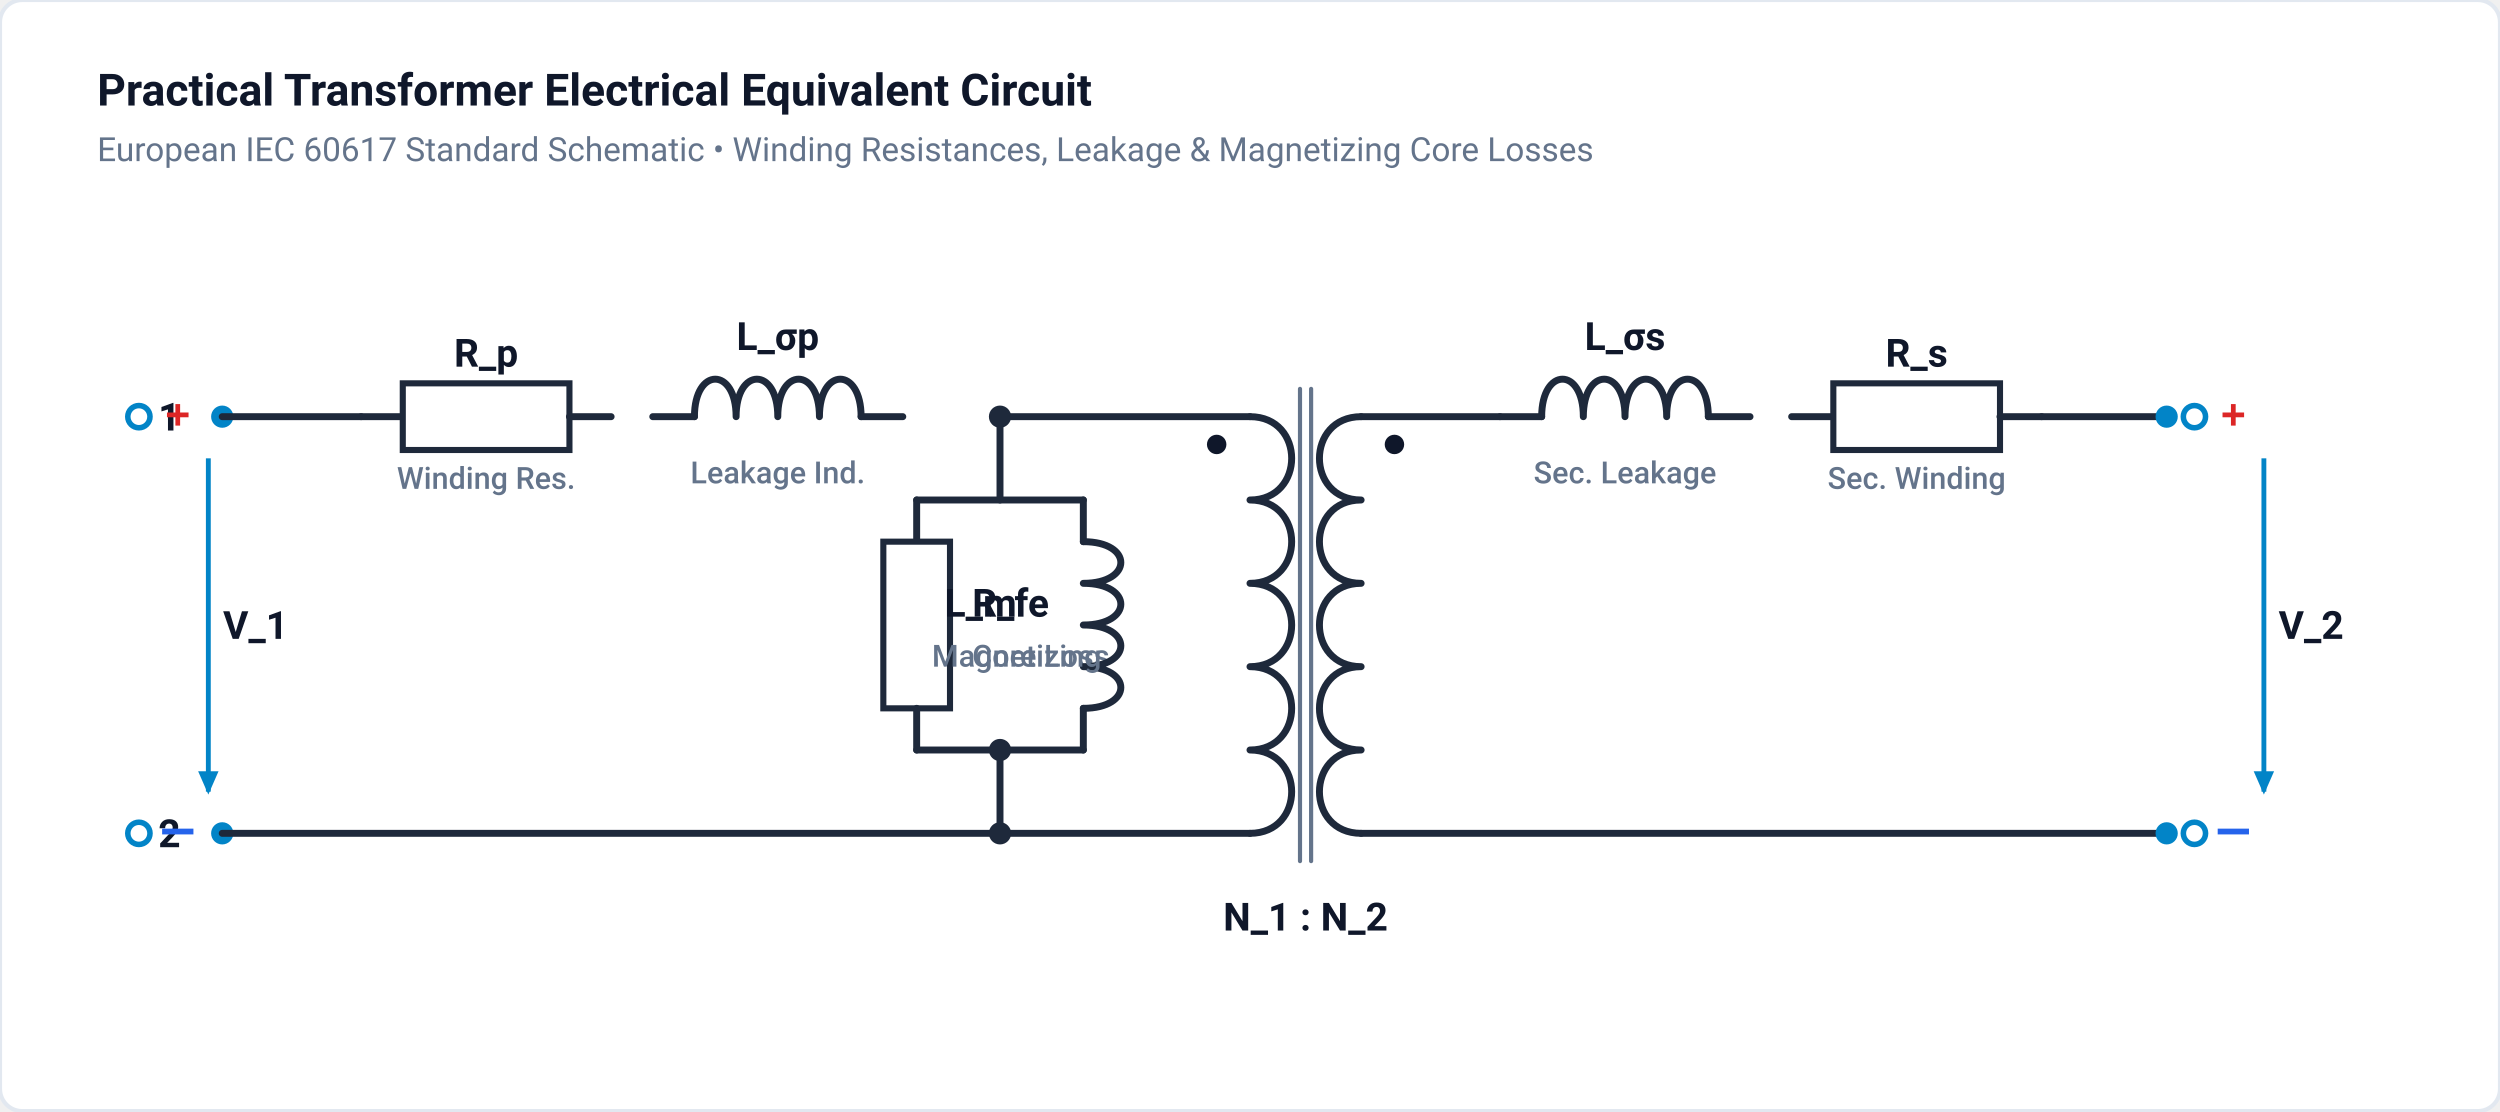
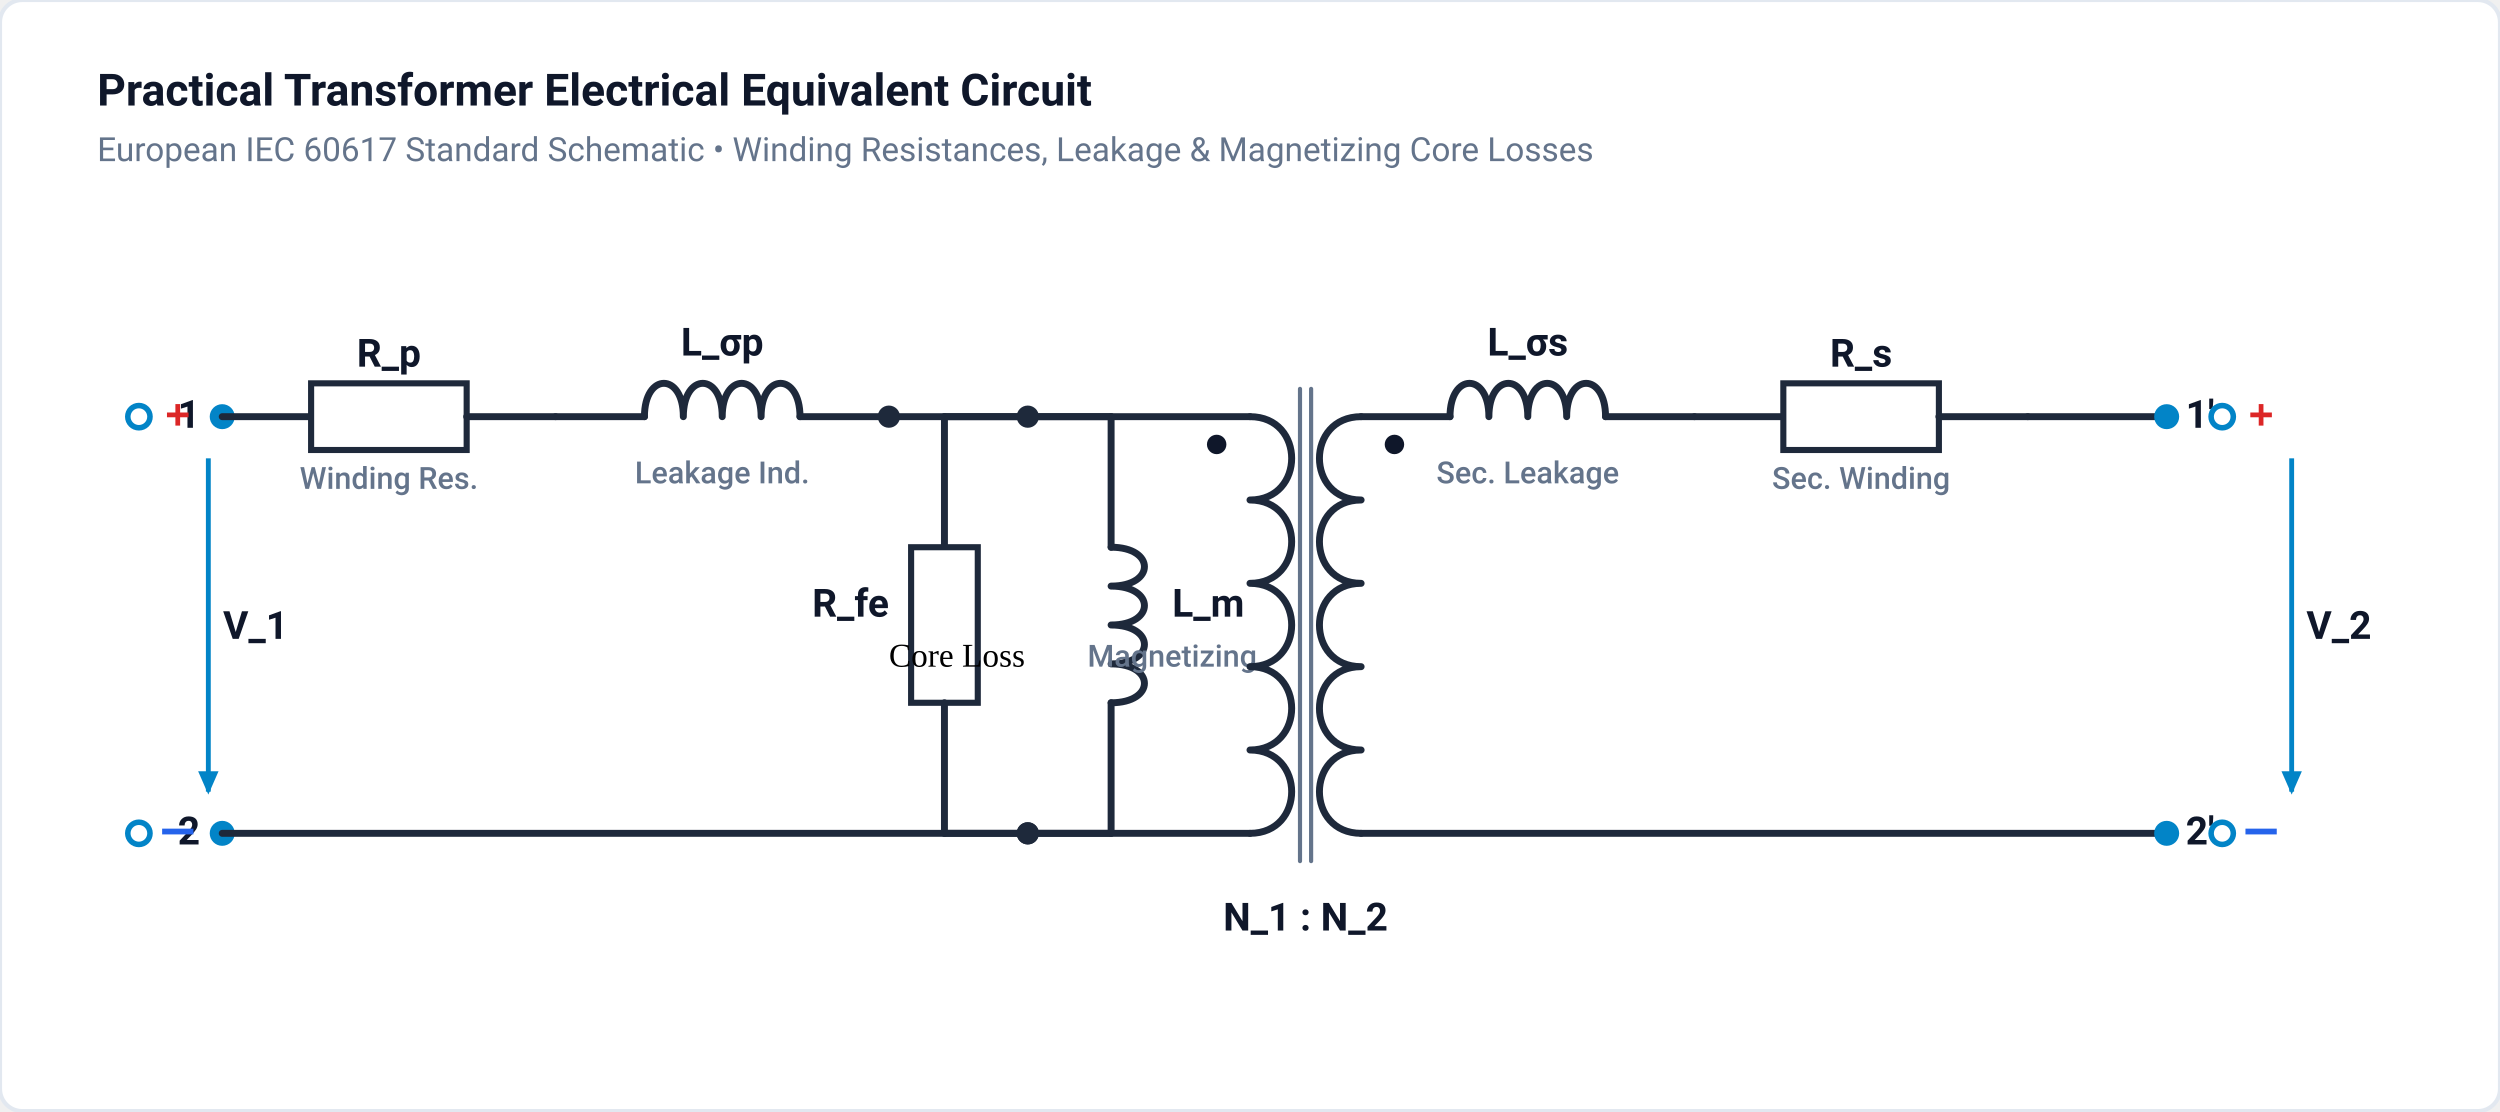
<svg xmlns="http://www.w3.org/2000/svg" viewBox="0 0 900 400" width="100%" height="100%">
  <defs>
    <style>
      .wire { stroke: #1e293b; stroke-width: 2.5; stroke-linecap: round; stroke-linejoin: round; fill: none; }
      .wire-thin { stroke: #64748b; stroke-width: 1.5; stroke-linecap: round; stroke-linejoin: round; fill: none; }
      .wire-dashed { stroke: #0284c7; stroke-width: 2; stroke-dasharray: 5,4; fill: none; }
      .wire-gnd { stroke: #1e293b; stroke-width: 2.5; stroke-linecap: round; }
      .junction { fill: #1e293b; }
      .label { font-family: -apple-system, BlinkMacSystemFont, "Segoe UI", Roboto, "Helvetica Neue", Arial, sans-serif; font-size: 14px; fill: #0f172a; font-weight: 600; text-anchor: middle; }
      .label-start { font-family: -apple-system, BlinkMacSystemFont, "Segoe UI", Roboto, "Helvetica Neue", Arial, sans-serif; font-size: 14px; fill: #0f172a; font-weight: 600; text-anchor: start; }
      .label-end { font-family: -apple-system, BlinkMacSystemFont, "Segoe UI", Roboto, "Helvetica Neue", Arial, sans-serif; font-size: 14px; fill: #0f172a; font-weight: 600; text-anchor: end; }
      .sublabel { font-family: -apple-system, BlinkMacSystemFont, "Segoe UI", Roboto, "Helvetica Neue", Arial, sans-serif; font-size: 11px; fill: #64748b; font-weight: 500; text-anchor: middle; }
      .sublabel-start { font-family: -apple-system, BlinkMacSystemFont, "Segoe UI", Roboto, "Helvetica Neue", Arial, sans-serif; font-size: 11px; fill: #64748b; font-weight: 500; text-anchor: start; }
      .title { font-family: -apple-system, BlinkMacSystemFont, "Segoe UI", Roboto, "Helvetica Neue", Arial, sans-serif; font-size: 16px; fill: #0f172a; font-weight: 700; }
      .subtitle { font-family: -apple-system, BlinkMacSystemFont, "Segoe UI", Roboto, "Helvetica Neue", Arial, sans-serif; font-size: 12px; fill: #64748b; font-weight: 400; }
      .comp-body { fill: #ffffff; stroke: #1e293b; stroke-width: 2.2; }
      .comp-diode { fill: #0284c7; stroke: #0284c7; stroke-width: 2; }
      .comp-sw { stroke: #0284c7; stroke-width: 2.5; stroke-linecap: round; fill: none; }
      .arrow { fill: #0284c7; stroke: none; }
      .measure-arrow { stroke: #0284c7; stroke-width: 1.75; fill: none; }
      .tag-pos { fill: #dc2626; font-family: sans-serif; font-size: 16px; font-weight: bold; text-anchor: middle; }
      .tag-neg { fill: #2563eb; font-family: sans-serif; font-size: 18px; font-weight: bold; text-anchor: middle; }
      .card { fill: #ffffff; stroke: #e2e8f0; stroke-width: 1.5; rx: 8px; }
      .block { fill: #f8fafc; stroke: #cbd5e1; stroke-width: 1.5; rx: 6px; }
      .block-accent { fill: #f0f9ff; stroke: #0284c7; stroke-width: 1.5; rx: 6px; }
    </style>
    <marker id="arr-blue" viewBox="0 0 10 10" refX="7" refY="5" markerWidth="6" markerHeight="6" orient="auto-start-reverse">
      <path d="M 0 1.5 L 8 5 L 0 8.5 z" fill="#0284c7" />
    </marker>
    <marker id="arr-green" viewBox="0 0 10 10" refX="7" refY="5" markerWidth="6" markerHeight="6" orient="auto-start-reverse">
      <path d="M 0 1.5 L 8 5 L 0 8.5 z" fill="#16a34a" />
    </marker>
  </defs>
  <rect width="100%" height="100%" class="card" />
  <text x="35" y="38" class="title">Practical Transformer Electrical Equivalent Circuit</text>
  <text x="35" y="58" class="subtitle">European IEC 60617 Standard Schematic • Winding Resistances, Leakage &amp; Magnetizing Core Losses</text>
-   <circle cx="80" cy="150" r="4" fill="#0284c7" />
-   <circle cx="80" cy="300" r="4" fill="#0284c7" />
-   <text x="65" y="155" class="label-end">1</text>
-   <text x="65" y="305" class="label-end">2</text>
+   <circle cx="80" cy="150" r="4.5" fill="#0284c7" />
+   <text x="68" y="154" class="label" text-anchor="end" fill="#0284c7">1</text>
+   <circle cx="80" cy="300" r="4.5" fill="#0284c7" />
+   <text x="68" y="304" class="label" text-anchor="end" fill="#0284c7">2</text>
  <circle cx="50" cy="150" r="4" fill="none" stroke="#0284c7" stroke-width="2" />
  <circle cx="50" cy="300" r="4" fill="none" stroke="#0284c7" stroke-width="2" />
  <text x="64" y="155" class="tag-pos">+</text>
  <text x="64" y="305" class="tag-neg">−</text>
  <line x1="75" y1="165" x2="75" y2="285" class="measure-arrow" marker-end="url(#arr-blue)" />
  <text x="92" y="230" class="label" fill="#0284c7">V_1</text>
-   <line x1="80" y1="150" x2="130" y2="150" class="wire" />
-   <line x1="130" y1="150" x2="145" y2="150" class="wire" />
-   <rect x="145" y="138" width="60" height="24" class="comp-body" />
-   <line x1="205" y1="150" x2="220" y2="150" class="wire" />
-   <text x="175" y="132" class="label">R_p</text>
-   <text x="175" y="176" class="sublabel">Winding Res.</text>
-   <line x1="235" y1="150" x2="250" y2="150" class="wire" />
-   <path d="M 250 150 C 250 132, 265 132, 265 150              C 265 132, 280 132, 280 150              C 280 132, 295 132, 295 150              C 295 132, 310 132, 310 150" class="wire" stroke-width="2.5" />
-   <line x1="310" y1="150" x2="325" y2="150" class="wire" />
-   <text x="280" y="126" class="label">L_σp</text>
-   <text x="280" y="174" class="sublabel">Leakage Ind.</text>
-   <circle cx="360" cy="150" r="4" class="junction" />
-   <line x1="360" y1="150" x2="360" y2="180" class="wire" />
-   <line x1="330" y1="180" x2="390" y2="180" class="wire" />
-   <line x1="330" y1="180" x2="330" y2="195" class="wire" />
-   <rect x="318" y="195" width="24" height="60" class="comp-body" />
-   <line x1="330" y1="255" x2="330" y2="270" class="wire" />
-   <text x="350" y="222" class="label-start">R_fe</text>
-   <text x="350" y="240" class="sublabel-start">Core Loss</text>
-   <line x1="390" y1="180" x2="390" y2="195" class="wire" />
-   <path d="M 390 195 C 408 195, 408 210, 390 210              C 408 210, 408 225, 390 225              C 408 225, 408 240, 390 240              C 408 240, 408 255, 390 255" class="wire" stroke-width="2.5" />
-   <line x1="390" y1="255" x2="390" y2="270" class="wire" />
-   <text x="366" y="222" class="label-end">L_m</text>
-   <text x="366" y="240" class="sublabel" text-anchor="end">Magnetizing</text>
-   <line x1="330" y1="270" x2="390" y2="270" class="wire" />
-   <circle cx="360" cy="270" r="4" class="junction" />
-   <line x1="360" y1="270" x2="360" y2="300" class="wire" />
-   <line x1="360" y1="150" x2="450" y2="150" class="wire" />
+   <line x1="80" y1="150" x2="112" y2="150" class="wire" />
+   <rect x="112" y="138" width="56" height="24" class="comp-body" />
+   <line x1="168" y1="150" x2="200" y2="150" class="wire" />
+   <text x="140" y="132" class="label">R_p</text>
+   <text x="140" y="176" class="sublabel">Winding Res.</text>
+   <line x1="200" y1="150" x2="232" y2="150" class="wire" />
+   <path d="M 232 150 C 232 134, 246 134, 246 150              C 246 134, 260 134, 260 150              C 260 134, 274 134, 274 150              C 274 134, 288 134, 288 150" class="wire" stroke-width="2.5" />
+   <line x1="288" y1="150" x2="320" y2="150" class="wire" />
+   <text x="260" y="128" class="label">L_σp</text>
+   <text x="260" y="174" class="sublabel">Leakage Ind.</text>
+   <circle cx="320" cy="150" r="4" class="junction" />
+   <line x1="320" y1="150" x2="370" y2="150" class="wire" />
+   <line x1="370" y1="150" x2="340" y2="150" class="wire" />
+   <line x1="340" y1="150" x2="340" y2="197" class="wire" />
+   <rect x="328" y="197" width="24" height="56" class="comp-body" />
+   <line x1="340" y1="253" x2="340" y2="300" class="wire" />
+   <text x="320" y="222" class="label-end">R_fe</text>
+   <text x="320" y="240" class="sublabel-end">Core Loss</text>
+   <line x1="340" y1="300" x2="370" y2="300" class="wire" />
+   <line x1="370" y1="150" x2="400" y2="150" class="wire" />
+   <line x1="400" y1="150" x2="400" y2="197" class="wire" />
+   <path d="M 400 197 C 416 197, 416 211, 400 211              C 416 211, 416 225, 400 225              C 416 225, 416 239, 400 239              C 416 239, 416 253, 400 253" class="wire" stroke-width="2.5" />
+   <line x1="400" y1="253" x2="400" y2="300" class="wire" />
+   <text x="422" y="222" class="label-start">L_m</text>
+   <text x="422" y="240" class="sublabel" text-anchor="start">Magnetizing</text>
+   <line x1="400" y1="300" x2="370" y2="300" class="wire" />
+   <circle cx="370" cy="150" r="4" class="junction" />
+   <circle cx="370" cy="300" r="4" class="junction" />
+   <line x1="370" y1="150" x2="450" y2="150" class="wire" />
  <line x1="80" y1="300" x2="450" y2="300" class="wire" />
-   <circle cx="360" cy="300" r="4" class="junction" />
+   <circle cx="370" cy="300" r="4" class="junction" />
  <path d="M 450 150 C 470 150, 470 180, 450 180 C 470 180, 470 210, 450 210 C 470 210, 470 240, 450 240 C 470 240, 470 270, 450 270 C 470 270, 470 300, 450 300" class="wire" />
  <line x1="468" y1="140" x2="468" y2="310" class="wire-thin" stroke-width="2" />
  <line x1="472" y1="140" x2="472" y2="310" class="wire-thin" stroke-width="2" />
  <path d="M 490 150 C 470 150, 470 180, 490 180 C 470 180, 470 210, 490 210 C 470 210, 470 240, 490 240 C 470 240, 470 270, 490 270 C 470 270, 470 300, 490 300" class="wire" />
  <circle cx="438" cy="160" r="3.5" fill="#0f172a" />
  <circle cx="502" cy="160" r="3.5" fill="#0f172a" />
  <text x="470" y="335" class="label">N_1 : N_2</text>
-   <line x1="490" y1="150" x2="540" y2="150" class="wire" />
-   <line x1="540" y1="150" x2="555" y2="150" class="wire" />
-   <path d="M 555 150 C 555 132, 570 132, 570 150              C 570 132, 585 132, 585 150              C 585 132, 600 132, 600 150              C 600 132, 615 132, 615 150" class="wire" stroke-width="2.5" />
-   <line x1="615" y1="150" x2="630" y2="150" class="wire" />
-   <text x="585" y="126" class="label">L_σs</text>
-   <text x="585" y="174" class="sublabel">Sec. Leakage</text>
-   <line x1="645" y1="150" x2="660" y2="150" class="wire" />
-   <rect x="660" y="138" width="60" height="24" class="comp-body" />
-   <line x1="720" y1="150" x2="735" y2="150" class="wire" />
-   <text x="690" y="132" class="label">R_s</text>
-   <text x="690" y="176" class="sublabel">Sec. Winding</text>
-   <line x1="735" y1="150" x2="780" y2="150" class="wire" />
+   <line x1="490" y1="150" x2="522" y2="150" class="wire" />
+   <path d="M 522 150 C 522 134, 536 134, 536 150              C 536 134, 550 134, 550 150              C 550 134, 564 134, 564 150              C 564 134, 578 134, 578 150" class="wire" stroke-width="2.5" />
+   <line x1="578" y1="150" x2="610" y2="150" class="wire" />
+   <text x="550" y="128" class="label">L_σs</text>
+   <text x="550" y="174" class="sublabel">Sec. Leakage</text>
+   <line x1="610" y1="150" x2="642" y2="150" class="wire" />
+   <rect x="642" y="138" width="56" height="24" class="comp-body" />
+   <line x1="698" y1="150" x2="730" y2="150" class="wire" />
+   <text x="670" y="132" class="label">R_s</text>
+   <text x="670" y="176" class="sublabel">Sec. Winding</text>
+   <line x1="730" y1="150" x2="780" y2="150" class="wire" />
  <line x1="490" y1="300" x2="780" y2="300" class="wire" />
-   <circle cx="780" cy="150" r="4" fill="#0284c7" />
-   <circle cx="780" cy="300" r="4" fill="#0284c7" />
-   <circle cx="790" cy="150" r="4" fill="none" stroke="#0284c7" stroke-width="2" />
-   <circle cx="790" cy="300" r="4" fill="none" stroke="#0284c7" stroke-width="2" />
-   <text x="804" y="155" class="tag-pos">+</text>
-   <text x="804" y="305" class="tag-neg">−</text>
-   <line x1="815" y1="165" x2="815" y2="285" class="measure-arrow" marker-end="url(#arr-blue)" />
-   <text x="832" y="230" class="label" fill="#0284c7">V_2</text>
+   <circle cx="780" cy="150" r="4.5" fill="#0284c7" />
+   <text x="792" y="154" class="label" text-anchor="start" fill="#0284c7">1'</text>
+   <circle cx="780" cy="300" r="4.5" fill="#0284c7" />
+   <text x="792" y="304" class="label" text-anchor="start" fill="#0284c7">2'</text>
+   <circle cx="800" cy="150" r="4" fill="none" stroke="#0284c7" stroke-width="2" />
+   <circle cx="800" cy="300" r="4" fill="none" stroke="#0284c7" stroke-width="2" />
+   <text x="814" y="155" class="tag-pos">+</text>
+   <text x="814" y="305" class="tag-neg">−</text>
+   <line x1="825" y1="165" x2="825" y2="285" class="measure-arrow" marker-end="url(#arr-blue)" />
+   <text x="842" y="230" class="label" fill="#0284c7">V_2</text>
</svg>
